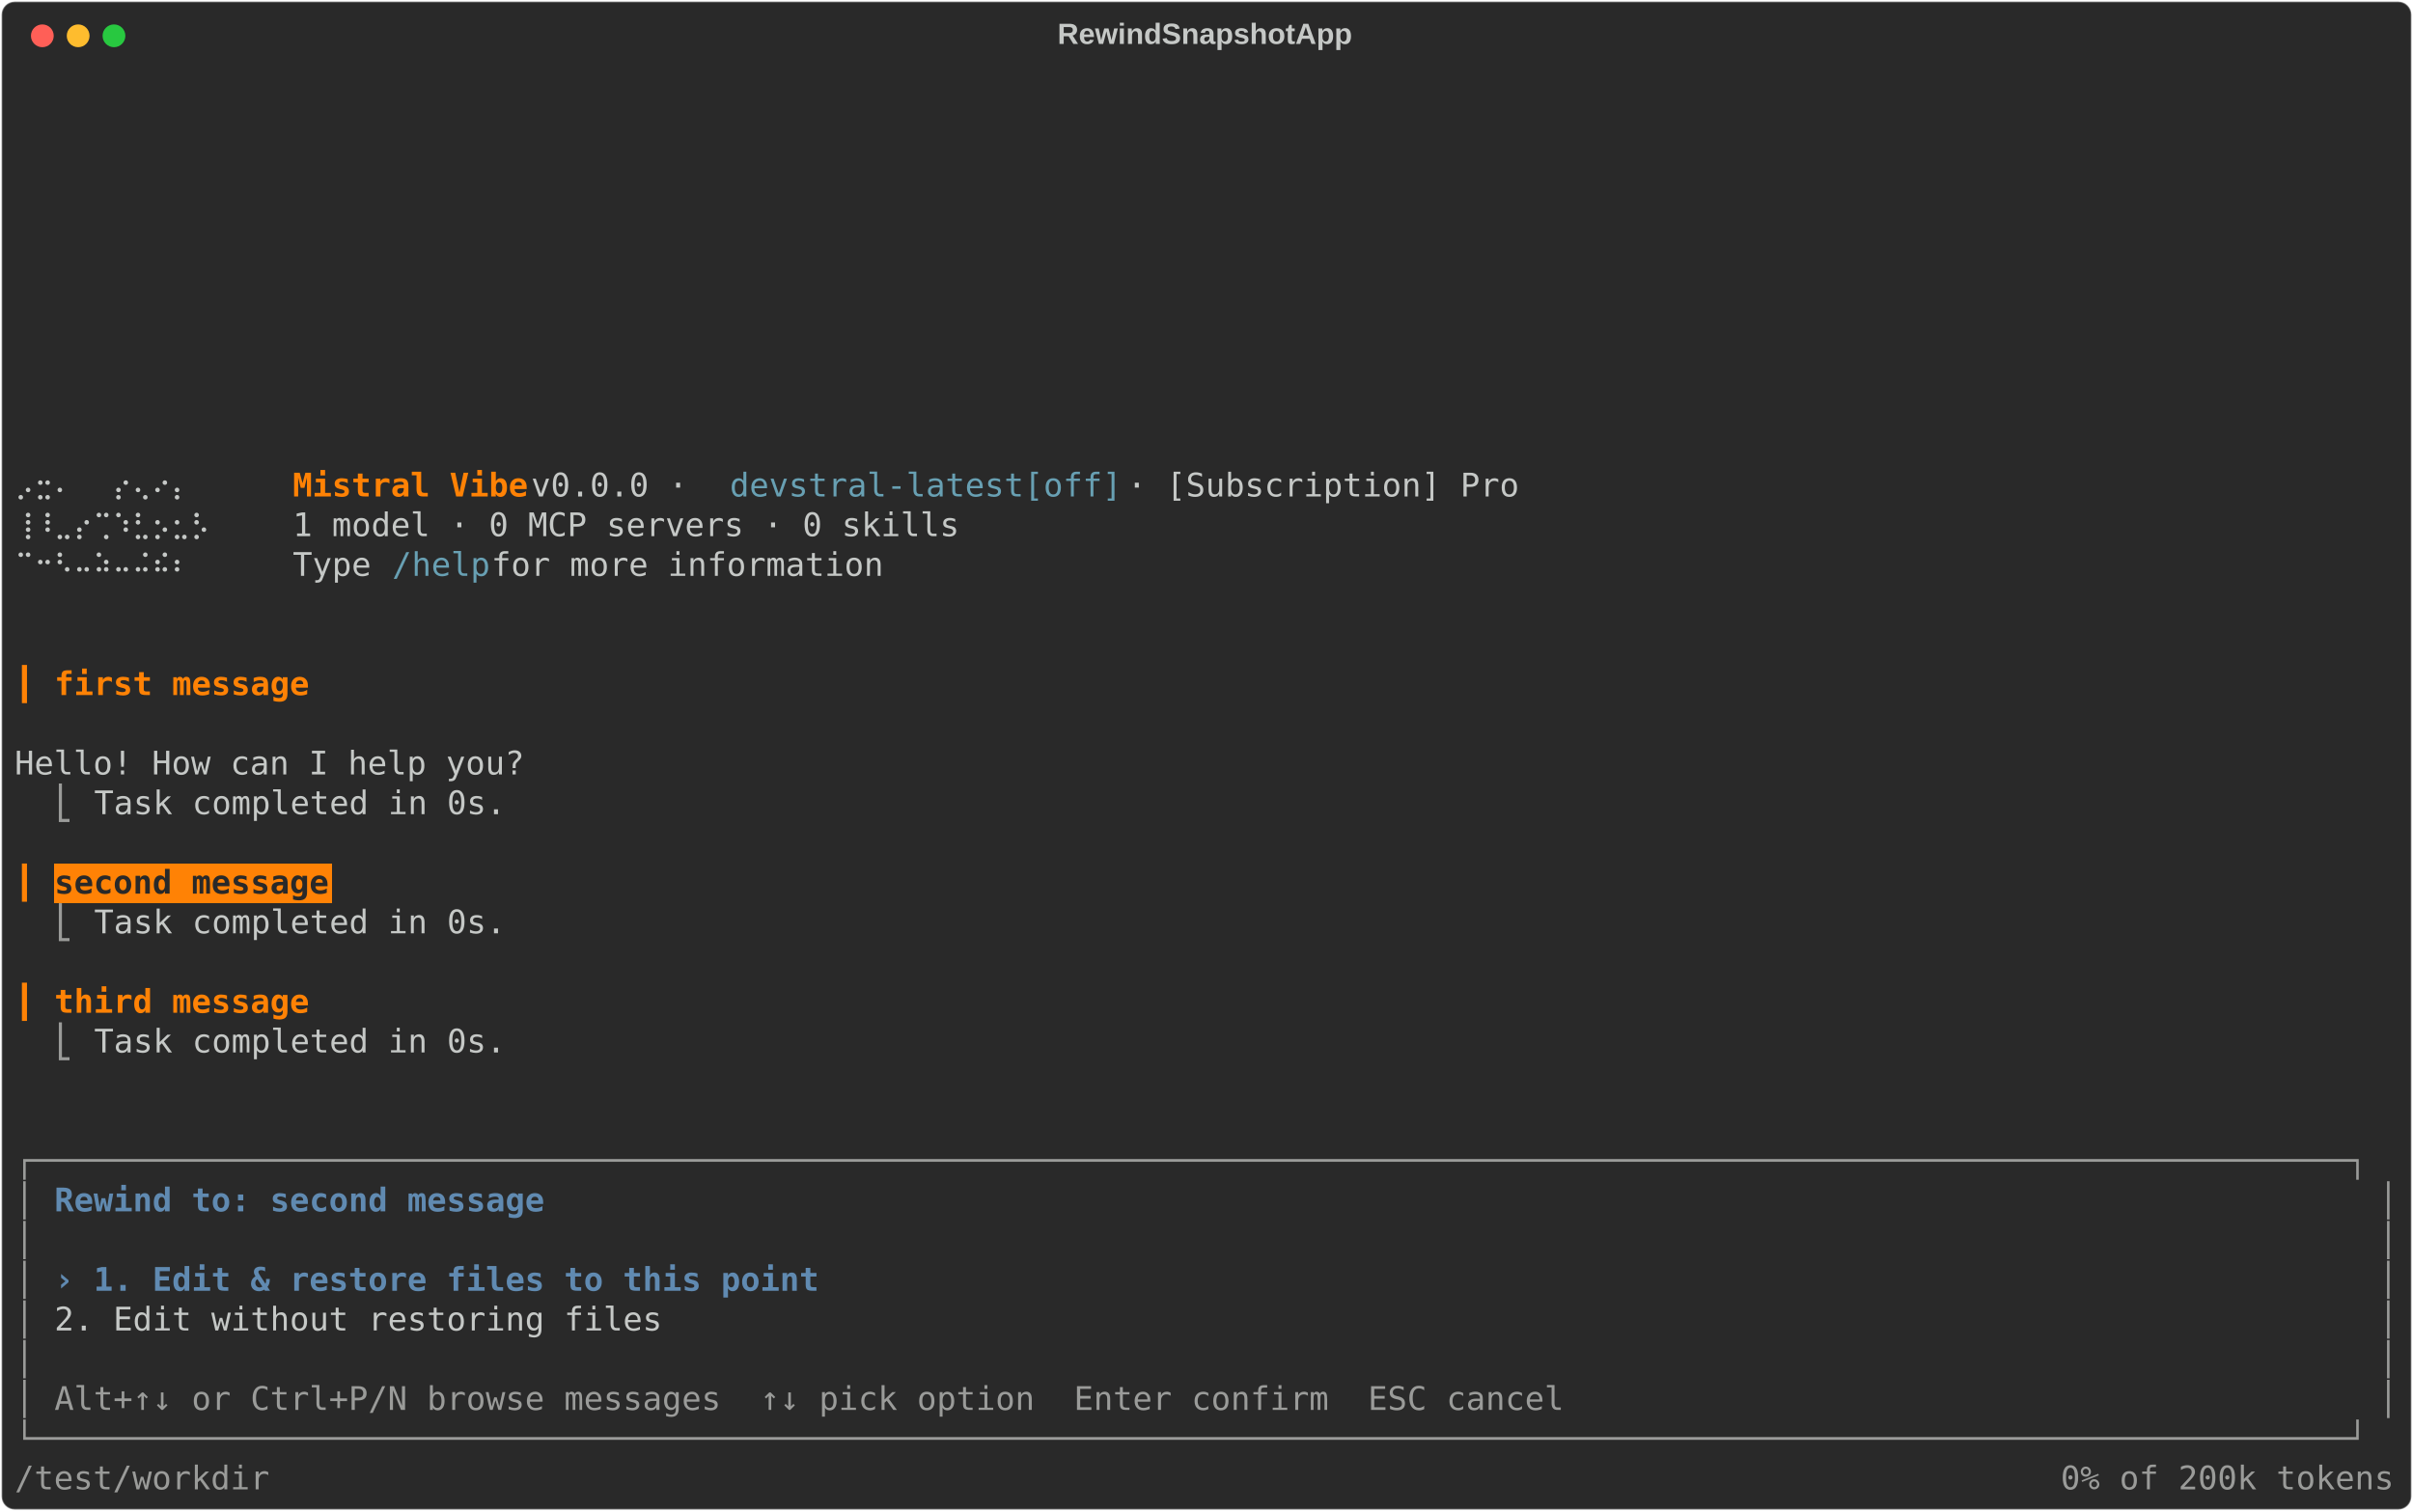
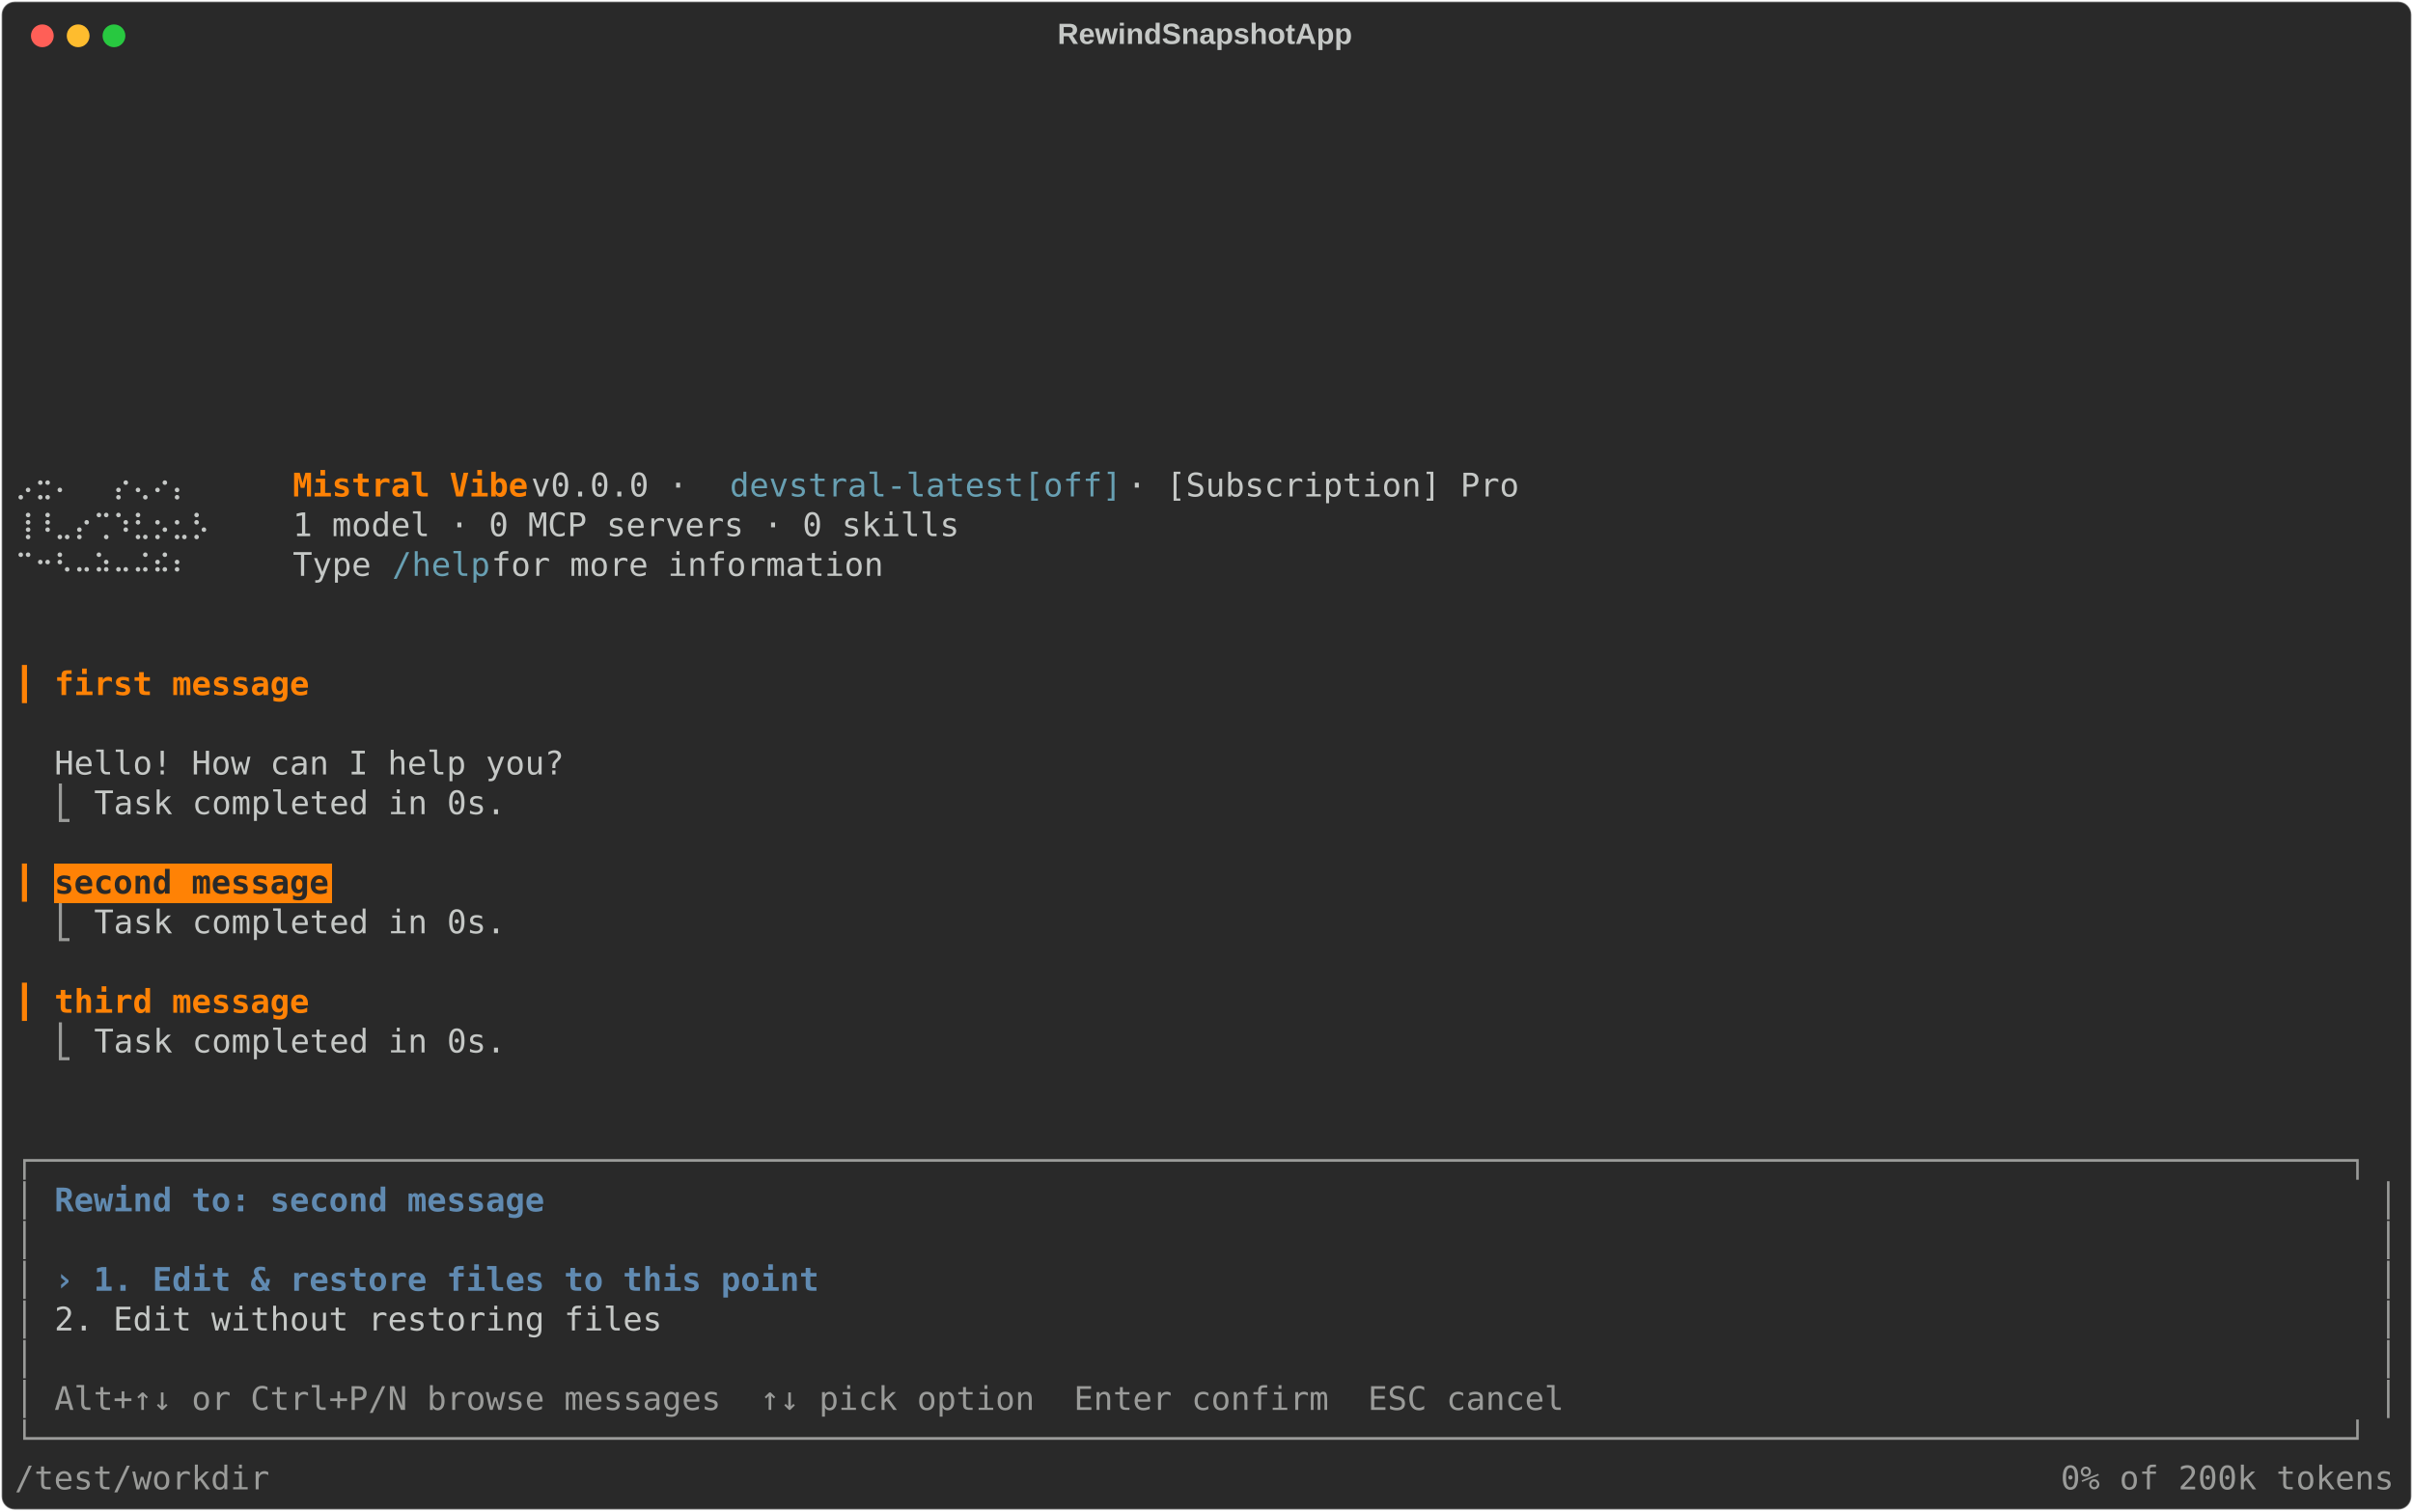
<svg xmlns="http://www.w3.org/2000/svg" class="rich-terminal" viewBox="0 0 1482 928.4">
  <style>

    @font-face {
        font-family: "Fira Code";
        src: local("FiraCode-Regular"),
                url("https://cdnjs.cloudflare.com/ajax/libs/firacode/6.2.0/woff2/FiraCode-Regular.woff2") format("woff2"),
                url("https://cdnjs.cloudflare.com/ajax/libs/firacode/6.2.0/woff/FiraCode-Regular.woff") format("woff");
        font-style: normal;
        font-weight: 400;
    }
    @font-face {
        font-family: "Fira Code";
        src: local("FiraCode-Bold"),
                url("https://cdnjs.cloudflare.com/ajax/libs/firacode/6.2.0/woff2/FiraCode-Bold.woff2") format("woff2"),
                url("https://cdnjs.cloudflare.com/ajax/libs/firacode/6.2.0/woff/FiraCode-Bold.woff") format("woff");
        font-style: bold;
        font-weight: 700;
    }

    .terminal-matrix {
        font-family: Fira Code, monospace;
        font-size: 20px;
        line-height: 24.4px;
        font-variant-east-asian: full-width;
    }

    .terminal-title {
        font-size: 18px;
        font-weight: bold;
        font-family: arial;
    }

    .terminal-r1 { fill: #c5c8c6 }
.terminal-r2 { fill: #ff8205;font-weight: bold }
.terminal-r3 { fill: #68a0b3 }
.terminal-r4 { fill: #ff8205 }
.terminal-r5 { fill: #9a9b99 }
.terminal-r6 { fill: #292929;font-weight: bold }
.terminal-r7 { fill: #608ab1;font-weight: bold }
    </style>
  <defs>
    <clipPath id="terminal-clip-terminal">
      <rect x="0" y="0" width="1463.0" height="877.4" />
    </clipPath>
    <clipPath id="terminal-line-0">
      <rect x="0" y="1.5" width="1464" height="24.65" />
    </clipPath>
    <clipPath id="terminal-line-1">
      <rect x="0" y="25.9" width="1464" height="24.65" />
    </clipPath>
    <clipPath id="terminal-line-2">
      <rect x="0" y="50.3" width="1464" height="24.65" />
    </clipPath>
    <clipPath id="terminal-line-3">
      <rect x="0" y="74.7" width="1464" height="24.65" />
    </clipPath>
    <clipPath id="terminal-line-4">
      <rect x="0" y="99.1" width="1464" height="24.65" />
    </clipPath>
    <clipPath id="terminal-line-5">
      <rect x="0" y="123.5" width="1464" height="24.65" />
    </clipPath>
    <clipPath id="terminal-line-6">
      <rect x="0" y="147.9" width="1464" height="24.65" />
    </clipPath>
    <clipPath id="terminal-line-7">
      <rect x="0" y="172.3" width="1464" height="24.65" />
    </clipPath>
    <clipPath id="terminal-line-8">
      <rect x="0" y="196.7" width="1464" height="24.65" />
    </clipPath>
    <clipPath id="terminal-line-9">
      <rect x="0" y="221.1" width="1464" height="24.65" />
    </clipPath>
    <clipPath id="terminal-line-10">
      <rect x="0" y="245.5" width="1464" height="24.65" />
    </clipPath>
    <clipPath id="terminal-line-11">
      <rect x="0" y="269.9" width="1464" height="24.65" />
    </clipPath>
    <clipPath id="terminal-line-12">
      <rect x="0" y="294.3" width="1464" height="24.65" />
    </clipPath>
    <clipPath id="terminal-line-13">
      <rect x="0" y="318.7" width="1464" height="24.65" />
    </clipPath>
    <clipPath id="terminal-line-14">
      <rect x="0" y="343.1" width="1464" height="24.65" />
    </clipPath>
    <clipPath id="terminal-line-15">
      <rect x="0" y="367.5" width="1464" height="24.65" />
    </clipPath>
    <clipPath id="terminal-line-16">
      <rect x="0" y="391.9" width="1464" height="24.65" />
    </clipPath>
    <clipPath id="terminal-line-17">
      <rect x="0" y="416.3" width="1464" height="24.65" />
    </clipPath>
    <clipPath id="terminal-line-18">
      <rect x="0" y="440.7" width="1464" height="24.65" />
    </clipPath>
    <clipPath id="terminal-line-19">
      <rect x="0" y="465.1" width="1464" height="24.65" />
    </clipPath>
    <clipPath id="terminal-line-20">
      <rect x="0" y="489.5" width="1464" height="24.65" />
    </clipPath>
    <clipPath id="terminal-line-21">
      <rect x="0" y="513.9" width="1464" height="24.65" />
    </clipPath>
    <clipPath id="terminal-line-22">
      <rect x="0" y="538.3" width="1464" height="24.65" />
    </clipPath>
    <clipPath id="terminal-line-23">
      <rect x="0" y="562.7" width="1464" height="24.65" />
    </clipPath>
    <clipPath id="terminal-line-24">
      <rect x="0" y="587.1" width="1464" height="24.65" />
    </clipPath>
    <clipPath id="terminal-line-25">
      <rect x="0" y="611.5" width="1464" height="24.65" />
    </clipPath>
    <clipPath id="terminal-line-26">
      <rect x="0" y="635.9" width="1464" height="24.65" />
    </clipPath>
    <clipPath id="terminal-line-27">
      <rect x="0" y="660.3" width="1464" height="24.65" />
    </clipPath>
    <clipPath id="terminal-line-28">
      <rect x="0" y="684.7" width="1464" height="24.65" />
    </clipPath>
    <clipPath id="terminal-line-29">
      <rect x="0" y="709.1" width="1464" height="24.65" />
    </clipPath>
    <clipPath id="terminal-line-30">
      <rect x="0" y="733.5" width="1464" height="24.65" />
    </clipPath>
    <clipPath id="terminal-line-31">
      <rect x="0" y="757.9" width="1464" height="24.65" />
    </clipPath>
    <clipPath id="terminal-line-32">
      <rect x="0" y="782.3" width="1464" height="24.65" />
    </clipPath>
    <clipPath id="terminal-line-33">
      <rect x="0" y="806.7" width="1464" height="24.65" />
    </clipPath>
    <clipPath id="terminal-line-34">
      <rect x="0" y="831.1" width="1464" height="24.65" />
    </clipPath>
  </defs>
  <rect fill="#292929" stroke="rgba(255,255,255,0.35)" stroke-width="1" x="1" y="1" width="1480" height="926.4" rx="8" />
  <text class="terminal-title" fill="#c5c8c6" text-anchor="middle" x="740" y="27">RewindSnapshotApp</text>
  <g transform="translate(26,22)">
    <circle cx="0" cy="0" r="7" fill="#ff5f57" />
    <circle cx="22" cy="0" r="7" fill="#febc2e" />
    <circle cx="44" cy="0" r="7" fill="#28c840" />
  </g>
  <g transform="translate(9, 41)" clip-path="url(#terminal-clip-terminal)">
    <rect fill="#ff8205" x="24.4" y="489.5" width="170.8" height="24.65" shape-rendering="crispEdges" />
    <g class="terminal-matrix">
      <text class="terminal-r1" x="1464" y="20" textLength="12.2" clip-path="url(#terminal-line-0)">
</text>
      <text class="terminal-r1" x="1464" y="44.4" textLength="12.2" clip-path="url(#terminal-line-1)">
</text>
      <text class="terminal-r1" x="1464" y="68.8" textLength="12.2" clip-path="url(#terminal-line-2)">
</text>
      <text class="terminal-r1" x="1464" y="93.2" textLength="12.2" clip-path="url(#terminal-line-3)">
</text>
      <text class="terminal-r1" x="1464" y="117.6" textLength="12.2" clip-path="url(#terminal-line-4)">
</text>
      <text class="terminal-r1" x="1464" y="142" textLength="12.2" clip-path="url(#terminal-line-5)">
</text>
      <text class="terminal-r1" x="1464" y="166.4" textLength="12.2" clip-path="url(#terminal-line-6)">
</text>
      <text class="terminal-r1" x="1464" y="190.8" textLength="12.2" clip-path="url(#terminal-line-7)">
</text>
      <text class="terminal-r1" x="1464" y="215.2" textLength="12.2" clip-path="url(#terminal-line-8)">
</text>
      <text class="terminal-r1" x="1464" y="239.6" textLength="12.2" clip-path="url(#terminal-line-9)">
</text>
      <text class="terminal-r1" x="0" y="264" textLength="134.2" clip-path="url(#terminal-line-10)">  ⡠⣒⠄  ⡔⢄⠔⡄</text>
      <text class="terminal-r2" x="170.8" y="264" textLength="146.4" clip-path="url(#terminal-line-10)">Mistral Vibe</text>
      <text class="terminal-r1" x="317.2" y="264" textLength="122" clip-path="url(#terminal-line-10)"> v0.0.0 · </text>
      <text class="terminal-r3" x="439.2" y="264" textLength="244" clip-path="url(#terminal-line-10)">devstral-latest[off]</text>
      <text class="terminal-r1" x="683.2" y="264" textLength="256.2" clip-path="url(#terminal-line-10)"> · [Subscription] Pro</text>
      <text class="terminal-r1" x="1464" y="264" textLength="12.2" clip-path="url(#terminal-line-10)">
</text>
      <text class="terminal-r1" x="0" y="288.4" textLength="134.2" clip-path="url(#terminal-line-11)"> ⢸⠸⣀⡔⢉⠱⣃⡢⣂⡣</text>
      <text class="terminal-r1" x="170.8" y="288.4" textLength="414.8" clip-path="url(#terminal-line-11)">1 model · 0 MCP servers · 0 skills</text>
      <text class="terminal-r1" x="1464" y="288.4" textLength="12.2" clip-path="url(#terminal-line-11)">
</text>
      <text class="terminal-r1" x="0" y="312.8" textLength="134.2" clip-path="url(#terminal-line-12)">  ⠉⠒⠣⠤⠵⠤⠬⠮⠆</text>
      <text class="terminal-r1" x="170.8" y="312.8" textLength="61" clip-path="url(#terminal-line-12)">Type </text>
      <text class="terminal-r3" x="231.8" y="312.8" textLength="61" clip-path="url(#terminal-line-12)">/help</text>
      <text class="terminal-r1" x="292.8" y="312.8" textLength="256.2" clip-path="url(#terminal-line-12)"> for more information</text>
      <text class="terminal-r1" x="1464" y="312.8" textLength="12.2" clip-path="url(#terminal-line-12)">
</text>
      <text class="terminal-r1" x="1464" y="337.2" textLength="12.2" clip-path="url(#terminal-line-13)">
</text>
      <text class="terminal-r1" x="1464" y="361.6" textLength="12.2" clip-path="url(#terminal-line-14)">
</text>
      <text class="terminal-r4" x="0" y="386" textLength="12.2" clip-path="url(#terminal-line-15)">┃</text>
      <text class="terminal-r2" x="24.4" y="386" textLength="158.6" clip-path="url(#terminal-line-15)">first message</text>
      <text class="terminal-r1" x="1464" y="386" textLength="12.2" clip-path="url(#terminal-line-15)">
</text>
      <text class="terminal-r1" x="1464" y="410.4" textLength="12.2" clip-path="url(#terminal-line-16)">
</text>
-       <text class="terminal-r1" x="0" y="434.8" textLength="317.2" clip-path="url(#terminal-line-17)">Hello! How can I help you?</text>
+       <text class="terminal-r1" x="24.4" y="434.8" textLength="317.2" clip-path="url(#terminal-line-17)">Hello! How can I help you?</text>
      <text class="terminal-r1" x="1464" y="434.8" textLength="12.2" clip-path="url(#terminal-line-17)">
</text>
      <text class="terminal-r5" x="24.4" y="459.2" textLength="12.2" clip-path="url(#terminal-line-18)">⎣</text>
      <text class="terminal-r1" x="48.8" y="459.2" textLength="256.2" clip-path="url(#terminal-line-18)">Task completed in 0s.</text>
      <text class="terminal-r1" x="1464" y="459.2" textLength="12.2" clip-path="url(#terminal-line-18)">
</text>
      <text class="terminal-r1" x="1464" y="483.6" textLength="12.2" clip-path="url(#terminal-line-19)">
</text>
      <text class="terminal-r4" x="0" y="508" textLength="12.2" clip-path="url(#terminal-line-20)">┃</text>
      <text class="terminal-r6" x="24.4" y="508" textLength="170.8" clip-path="url(#terminal-line-20)">second message</text>
      <text class="terminal-r1" x="1464" y="508" textLength="12.2" clip-path="url(#terminal-line-20)">
</text>
      <text class="terminal-r5" x="24.4" y="532.4" textLength="12.2" clip-path="url(#terminal-line-21)">⎣</text>
      <text class="terminal-r1" x="48.8" y="532.4" textLength="256.2" clip-path="url(#terminal-line-21)">Task completed in 0s.</text>
      <text class="terminal-r1" x="1464" y="532.4" textLength="12.2" clip-path="url(#terminal-line-21)">
</text>
      <text class="terminal-r1" x="1464" y="556.8" textLength="12.2" clip-path="url(#terminal-line-22)">
</text>
      <text class="terminal-r4" x="0" y="581.2" textLength="12.2" clip-path="url(#terminal-line-23)">┃</text>
      <text class="terminal-r2" x="24.4" y="581.2" textLength="158.6" clip-path="url(#terminal-line-23)">third message</text>
      <text class="terminal-r1" x="1464" y="581.2" textLength="12.2" clip-path="url(#terminal-line-23)">
</text>
      <text class="terminal-r5" x="24.4" y="605.6" textLength="12.2" clip-path="url(#terminal-line-24)">⎣</text>
      <text class="terminal-r1" x="48.8" y="605.6" textLength="256.2" clip-path="url(#terminal-line-24)">Task completed in 0s.</text>
      <text class="terminal-r1" x="1464" y="605.6" textLength="12.2" clip-path="url(#terminal-line-24)">
</text>
      <text class="terminal-r1" x="1464" y="630" textLength="12.2" clip-path="url(#terminal-line-25)">
</text>
      <text class="terminal-r1" x="1464" y="654.4" textLength="12.2" clip-path="url(#terminal-line-26)">
</text>
      <text class="terminal-r5" x="0" y="678.8" textLength="1464" clip-path="url(#terminal-line-27)">┌──────────────────────────────────────────────────────────────────────────────────────────────────────────────────────┐</text>
      <text class="terminal-r1" x="1464" y="678.8" textLength="12.2" clip-path="url(#terminal-line-27)">
</text>
      <text class="terminal-r5" x="0" y="703.2" textLength="12.2" clip-path="url(#terminal-line-28)">│</text>
      <text class="terminal-r7" x="24.4" y="703.2" textLength="305" clip-path="url(#terminal-line-28)">Rewind to: second message</text>
      <text class="terminal-r5" x="1451.8" y="703.2" textLength="12.2" clip-path="url(#terminal-line-28)">│</text>
      <text class="terminal-r1" x="1464" y="703.2" textLength="12.2" clip-path="url(#terminal-line-28)">
</text>
      <text class="terminal-r5" x="0" y="727.6" textLength="12.2" clip-path="url(#terminal-line-29)">│</text>
      <text class="terminal-r5" x="1451.8" y="727.6" textLength="12.2" clip-path="url(#terminal-line-29)">│</text>
      <text class="terminal-r1" x="1464" y="727.6" textLength="12.2" clip-path="url(#terminal-line-29)">
</text>
      <text class="terminal-r5" x="0" y="752" textLength="12.2" clip-path="url(#terminal-line-30)">│</text>
      <text class="terminal-r7" x="24.4" y="752" textLength="475.8" clip-path="url(#terminal-line-30)">› 1. Edit &amp; restore files to this point</text>
      <text class="terminal-r5" x="1451.8" y="752" textLength="12.2" clip-path="url(#terminal-line-30)">│</text>
      <text class="terminal-r1" x="1464" y="752" textLength="12.2" clip-path="url(#terminal-line-30)">
</text>
      <text class="terminal-r5" x="0" y="776.4" textLength="12.2" clip-path="url(#terminal-line-31)">│</text>
      <text class="terminal-r1" x="24.4" y="776.4" textLength="402.6" clip-path="url(#terminal-line-31)">  2. Edit without restoring files</text>
      <text class="terminal-r5" x="1451.8" y="776.4" textLength="12.2" clip-path="url(#terminal-line-31)">│</text>
      <text class="terminal-r1" x="1464" y="776.4" textLength="12.2" clip-path="url(#terminal-line-31)">
</text>
      <text class="terminal-r5" x="0" y="800.8" textLength="12.2" clip-path="url(#terminal-line-32)">│</text>
      <text class="terminal-r5" x="1451.8" y="800.8" textLength="12.2" clip-path="url(#terminal-line-32)">│</text>
      <text class="terminal-r1" x="1464" y="800.8" textLength="12.2" clip-path="url(#terminal-line-32)">
</text>
      <text class="terminal-r5" x="0" y="825.2" textLength="12.2" clip-path="url(#terminal-line-33)">│</text>
      <text class="terminal-r5" x="24.4" y="825.2" textLength="939.4" clip-path="url(#terminal-line-33)">Alt+↑↓ or Ctrl+P/N browse messages  ↑↓ pick option  Enter confirm  ESC cancel</text>
      <text class="terminal-r5" x="1451.8" y="825.2" textLength="12.2" clip-path="url(#terminal-line-33)">│</text>
      <text class="terminal-r1" x="1464" y="825.2" textLength="12.2" clip-path="url(#terminal-line-33)">
</text>
      <text class="terminal-r5" x="0" y="849.6" textLength="1464" clip-path="url(#terminal-line-34)">└──────────────────────────────────────────────────────────────────────────────────────────────────────────────────────┘</text>
      <text class="terminal-r1" x="1464" y="849.6" textLength="12.2" clip-path="url(#terminal-line-34)">
</text>
      <text class="terminal-r5" x="0" y="874" textLength="158.6" clip-path="url(#terminal-line-35)">/test/workdir</text>
      <text class="terminal-r5" x="1256.6" y="874" textLength="207.4" clip-path="url(#terminal-line-35)">0% of 200k tokens</text>
    </g>
  </g>
</svg>
